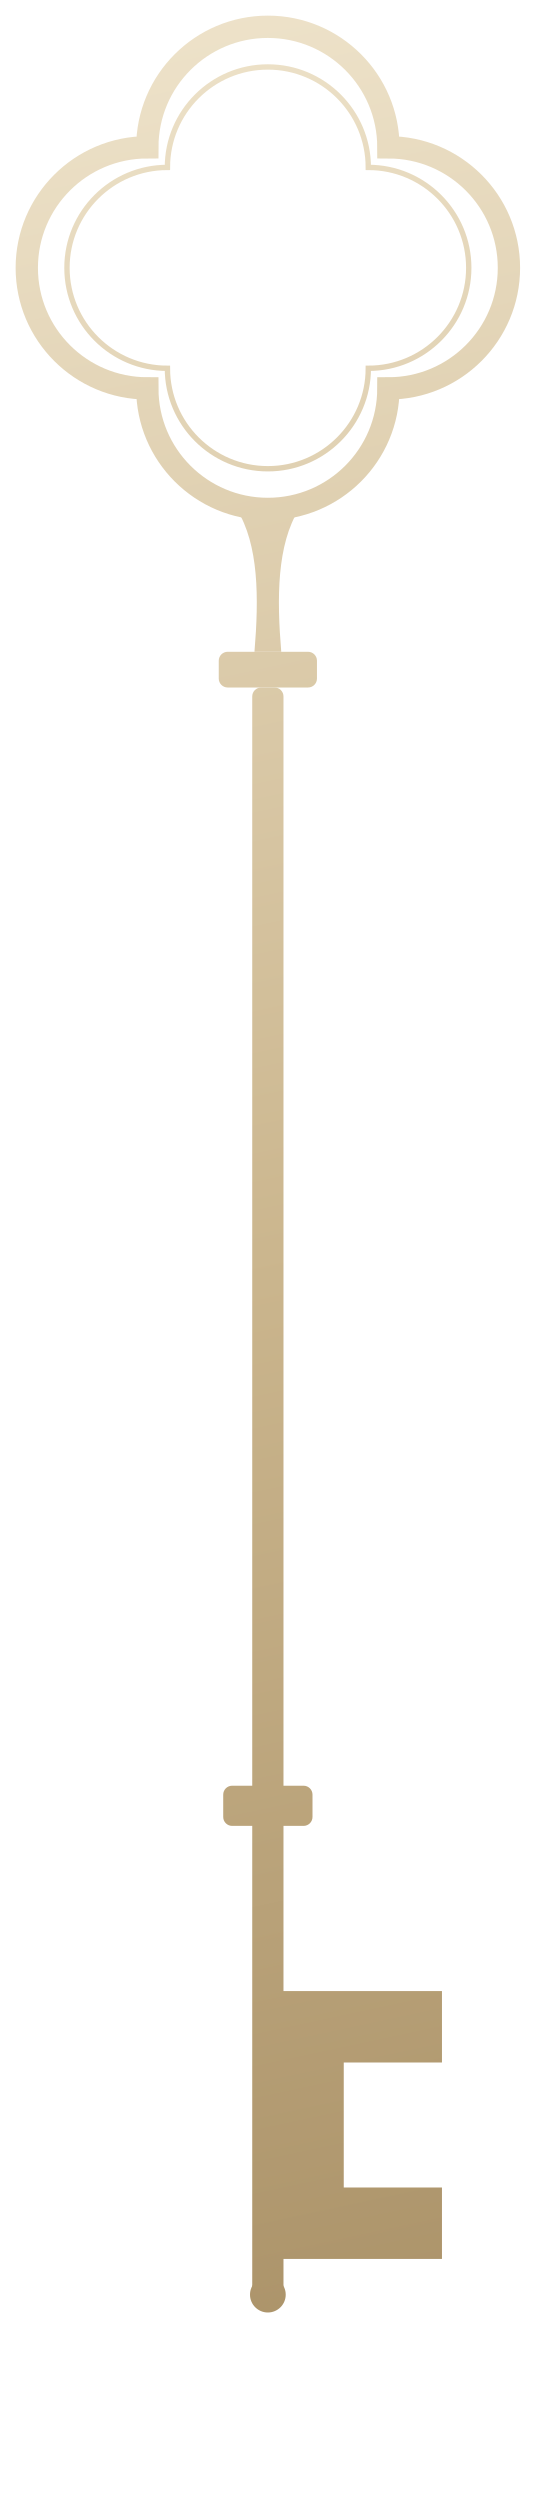
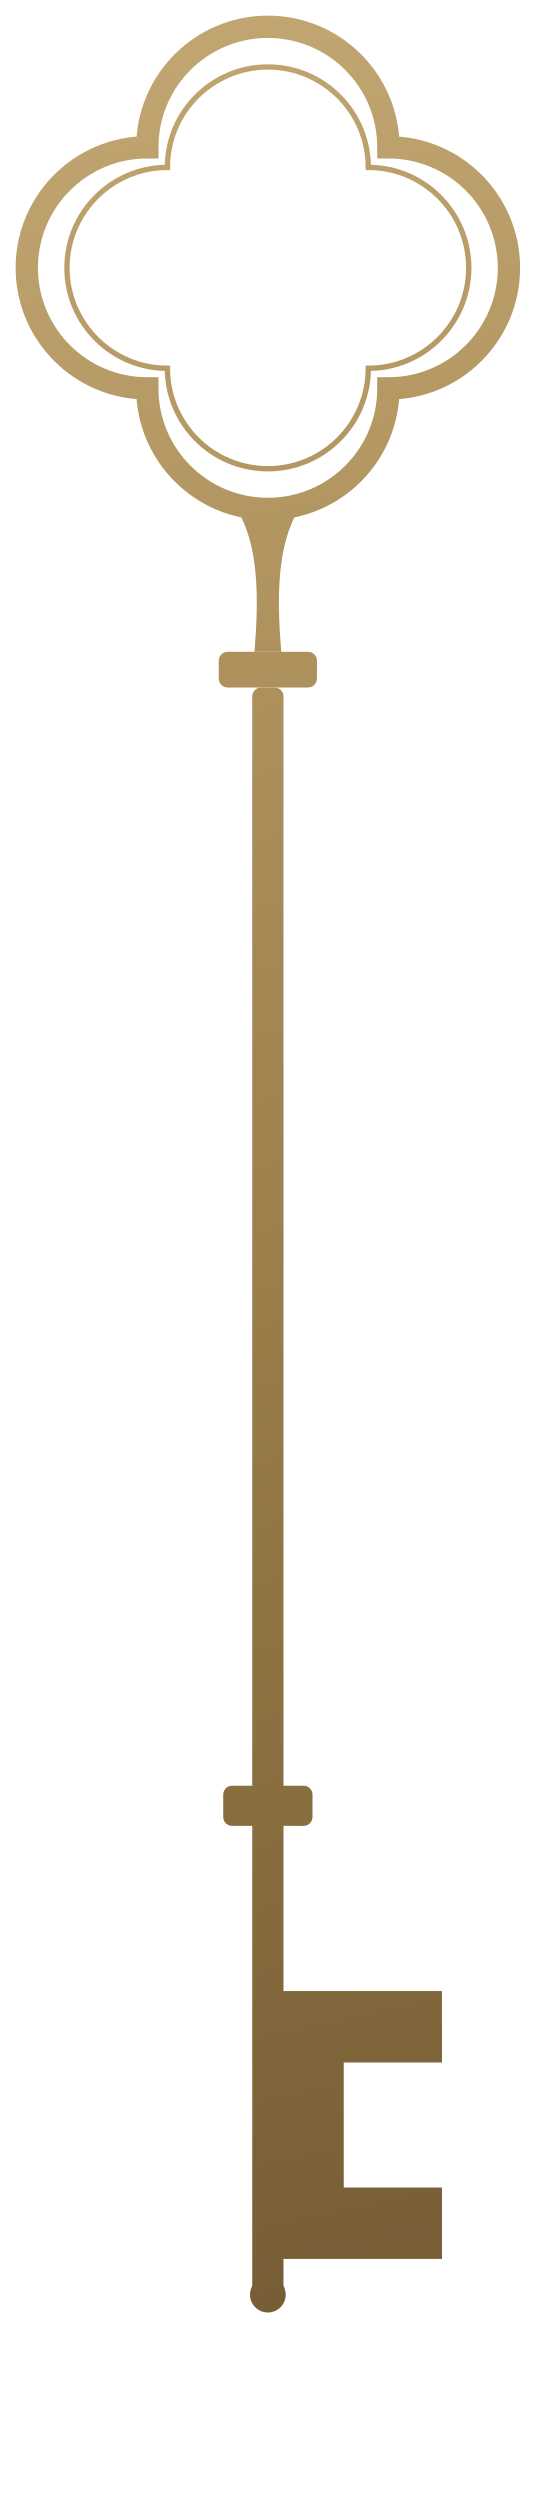
<svg xmlns="http://www.w3.org/2000/svg" viewBox="0 0 120 560" role="img" aria-hidden="true">
  <defs>
    <linearGradient id="kg" x1="0" y1="0" x2="120" y2="560" gradientUnits="userSpaceOnUse">
-       <stop offset="0" stop-color="#efe4cc" />
-       <stop offset=".5" stop-color="#cbb68e" />
-       <stop offset="1" stop-color="#a68d63" />
+       <stop offset="0" stop-color="#c4a874" />
+       <stop offset=".5" stop-color="#9c7f4a" />
+       <stop offset="1" stop-color="#6e5631" />
    </linearGradient>
  </defs>
  <g fill="none" stroke="url(#kg)">
    <path stroke-width="5" d="M87 33 A27 27 0 0 1 87 87 A27 27 0 0 1 33 87 A27 27 0 0 1 33 33 A27 27 0 0 1 87 33 Z" />
    <path stroke-width="1.2" d="M82.5 37.5 A22.5 22.5 0 0 1 82.5 82.5 A22.5 22.5 0 0 1 37.5 82.5 A22.5 22.5 0 0 1 37.5 37.5 A22.5 22.5 0 0 1 82.5 37.5 Z" />
  </g>
  <g fill="url(#kg)">
    <path d="M53 114 C 58 122 58 134 57 146 H 63 C 62 134 62 122 67 114 Z" />
    <rect x="49" y="146" width="22" height="8" rx="2" />
    <rect x="56.5" y="154" width="7" height="360" rx="2" />
    <rect x="50" y="400" width="20" height="9" rx="2" />
    <path d="M63 446 H 99 V 462 H 77 V 490 H 99 V 506 H 63 Z" />
    <rect x="56" y="510" width="8" height="8" rx="4" />
  </g>
</svg>
